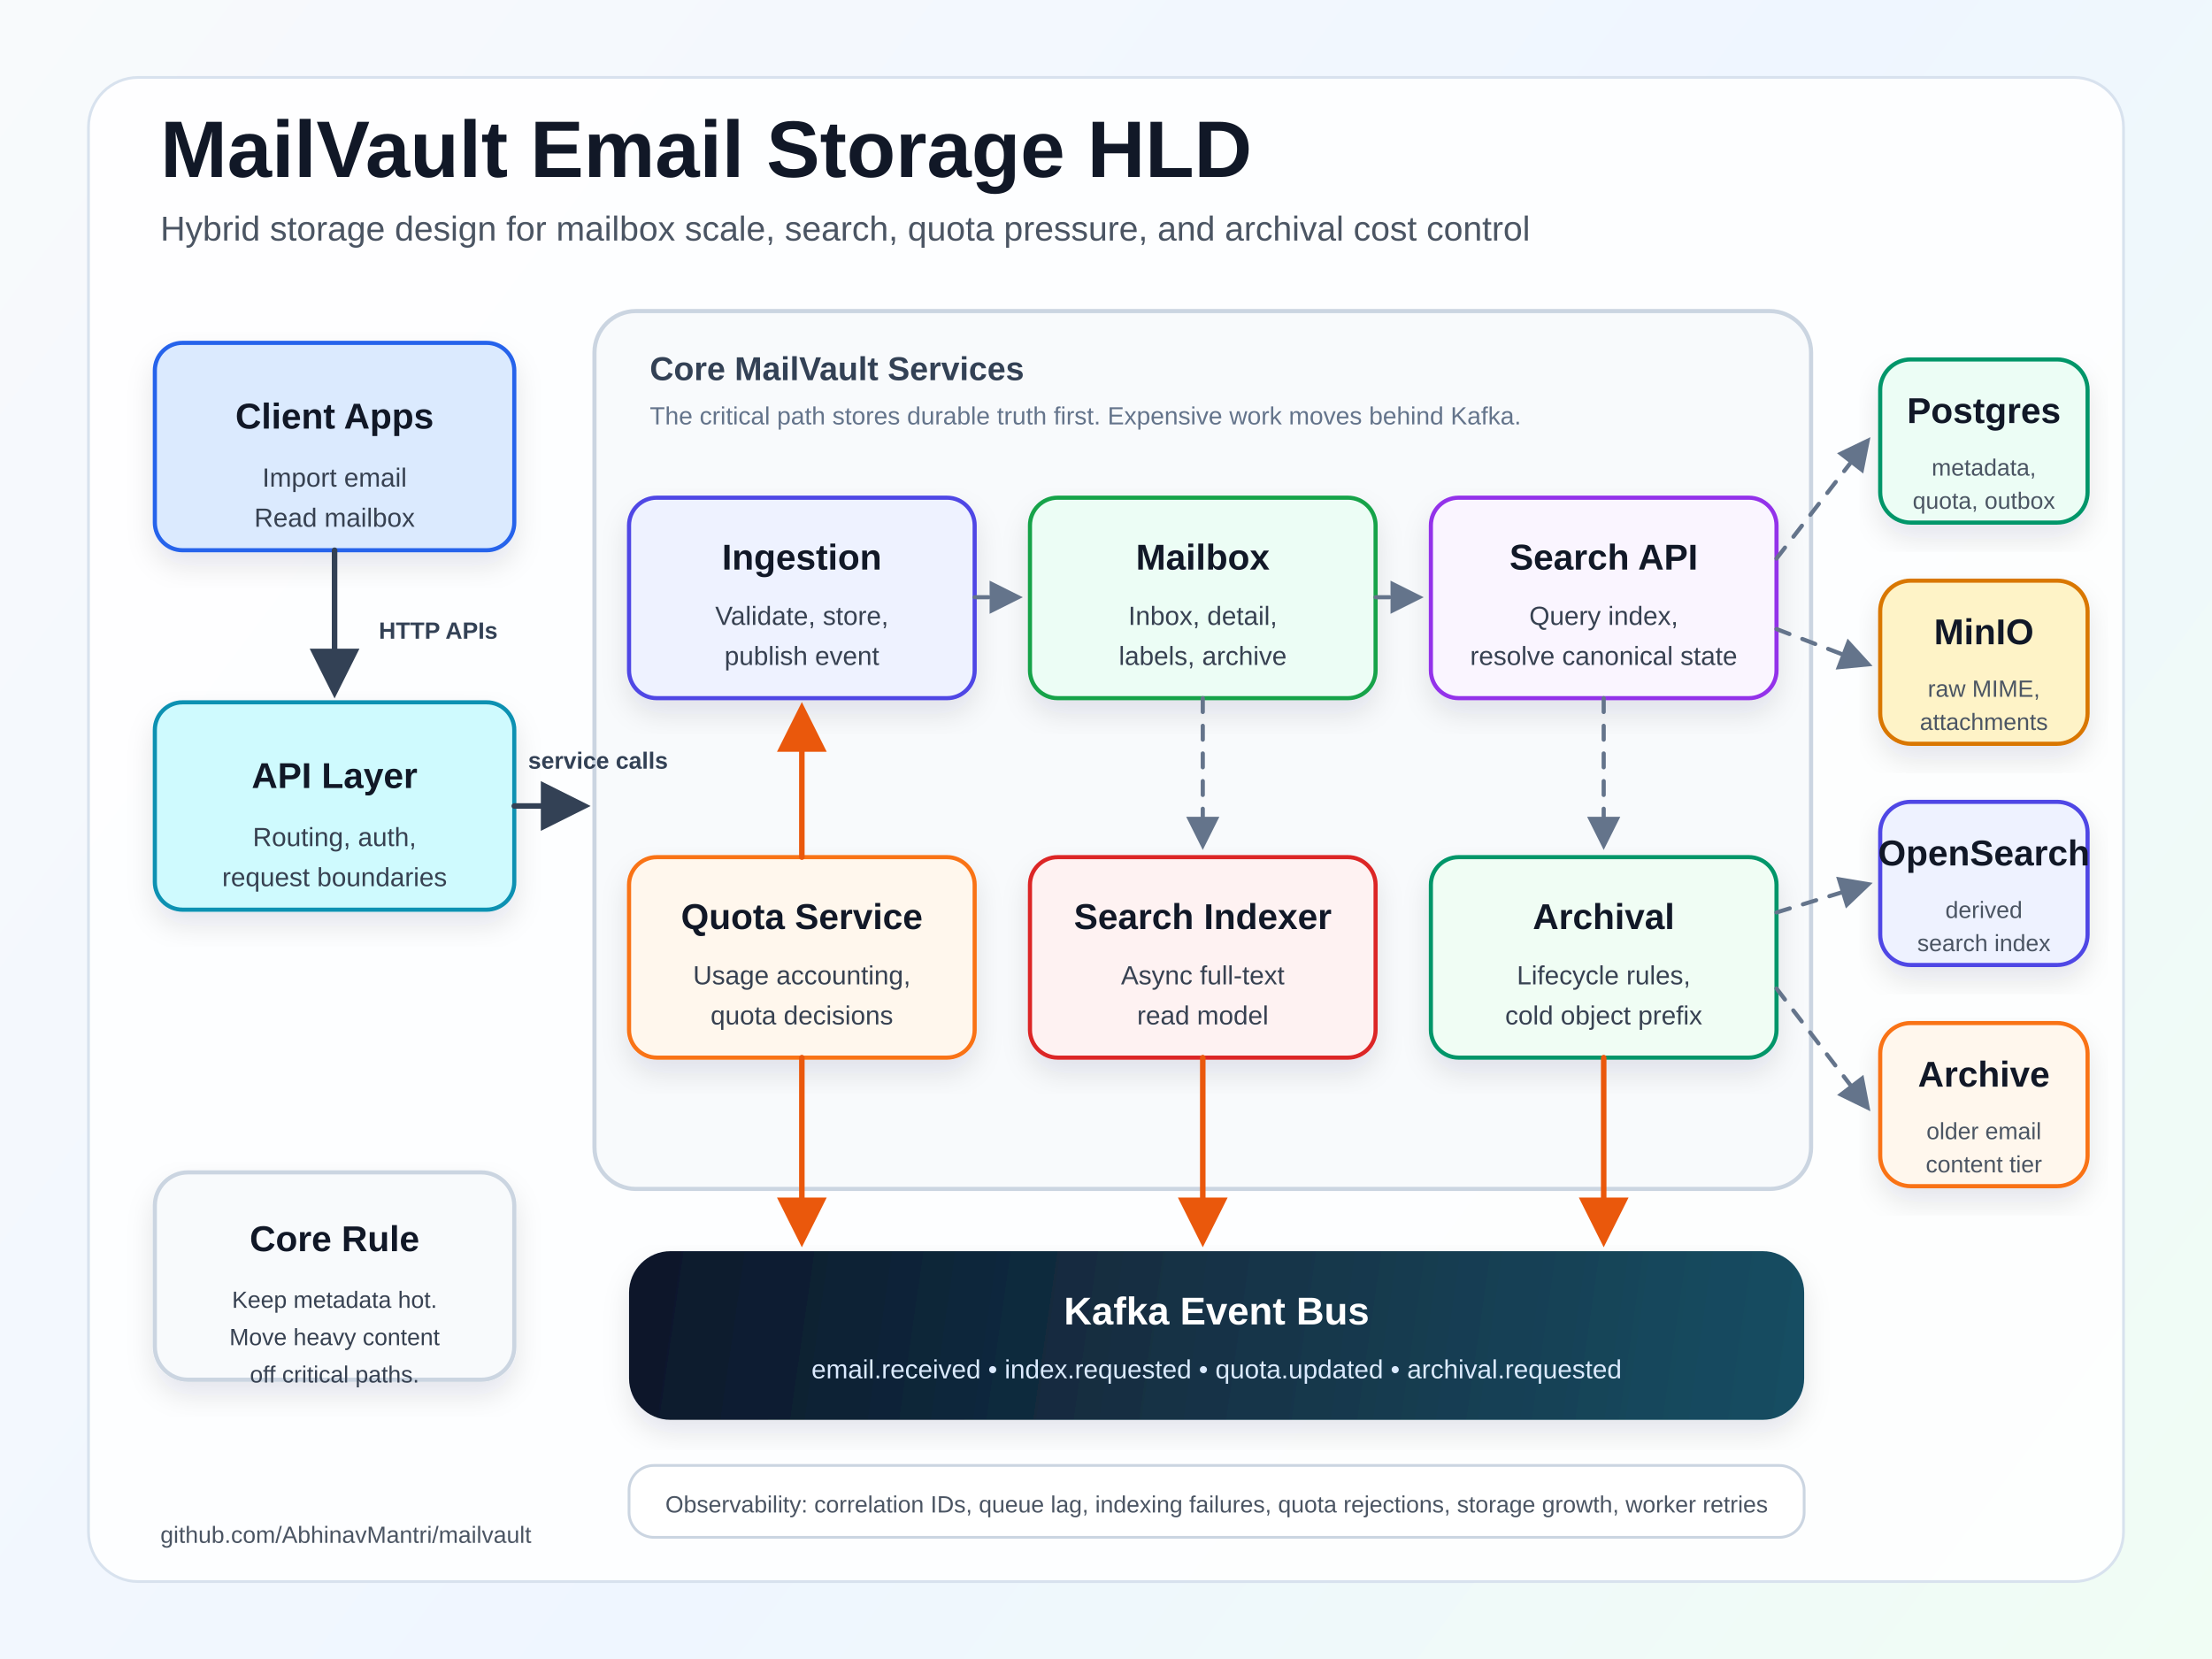
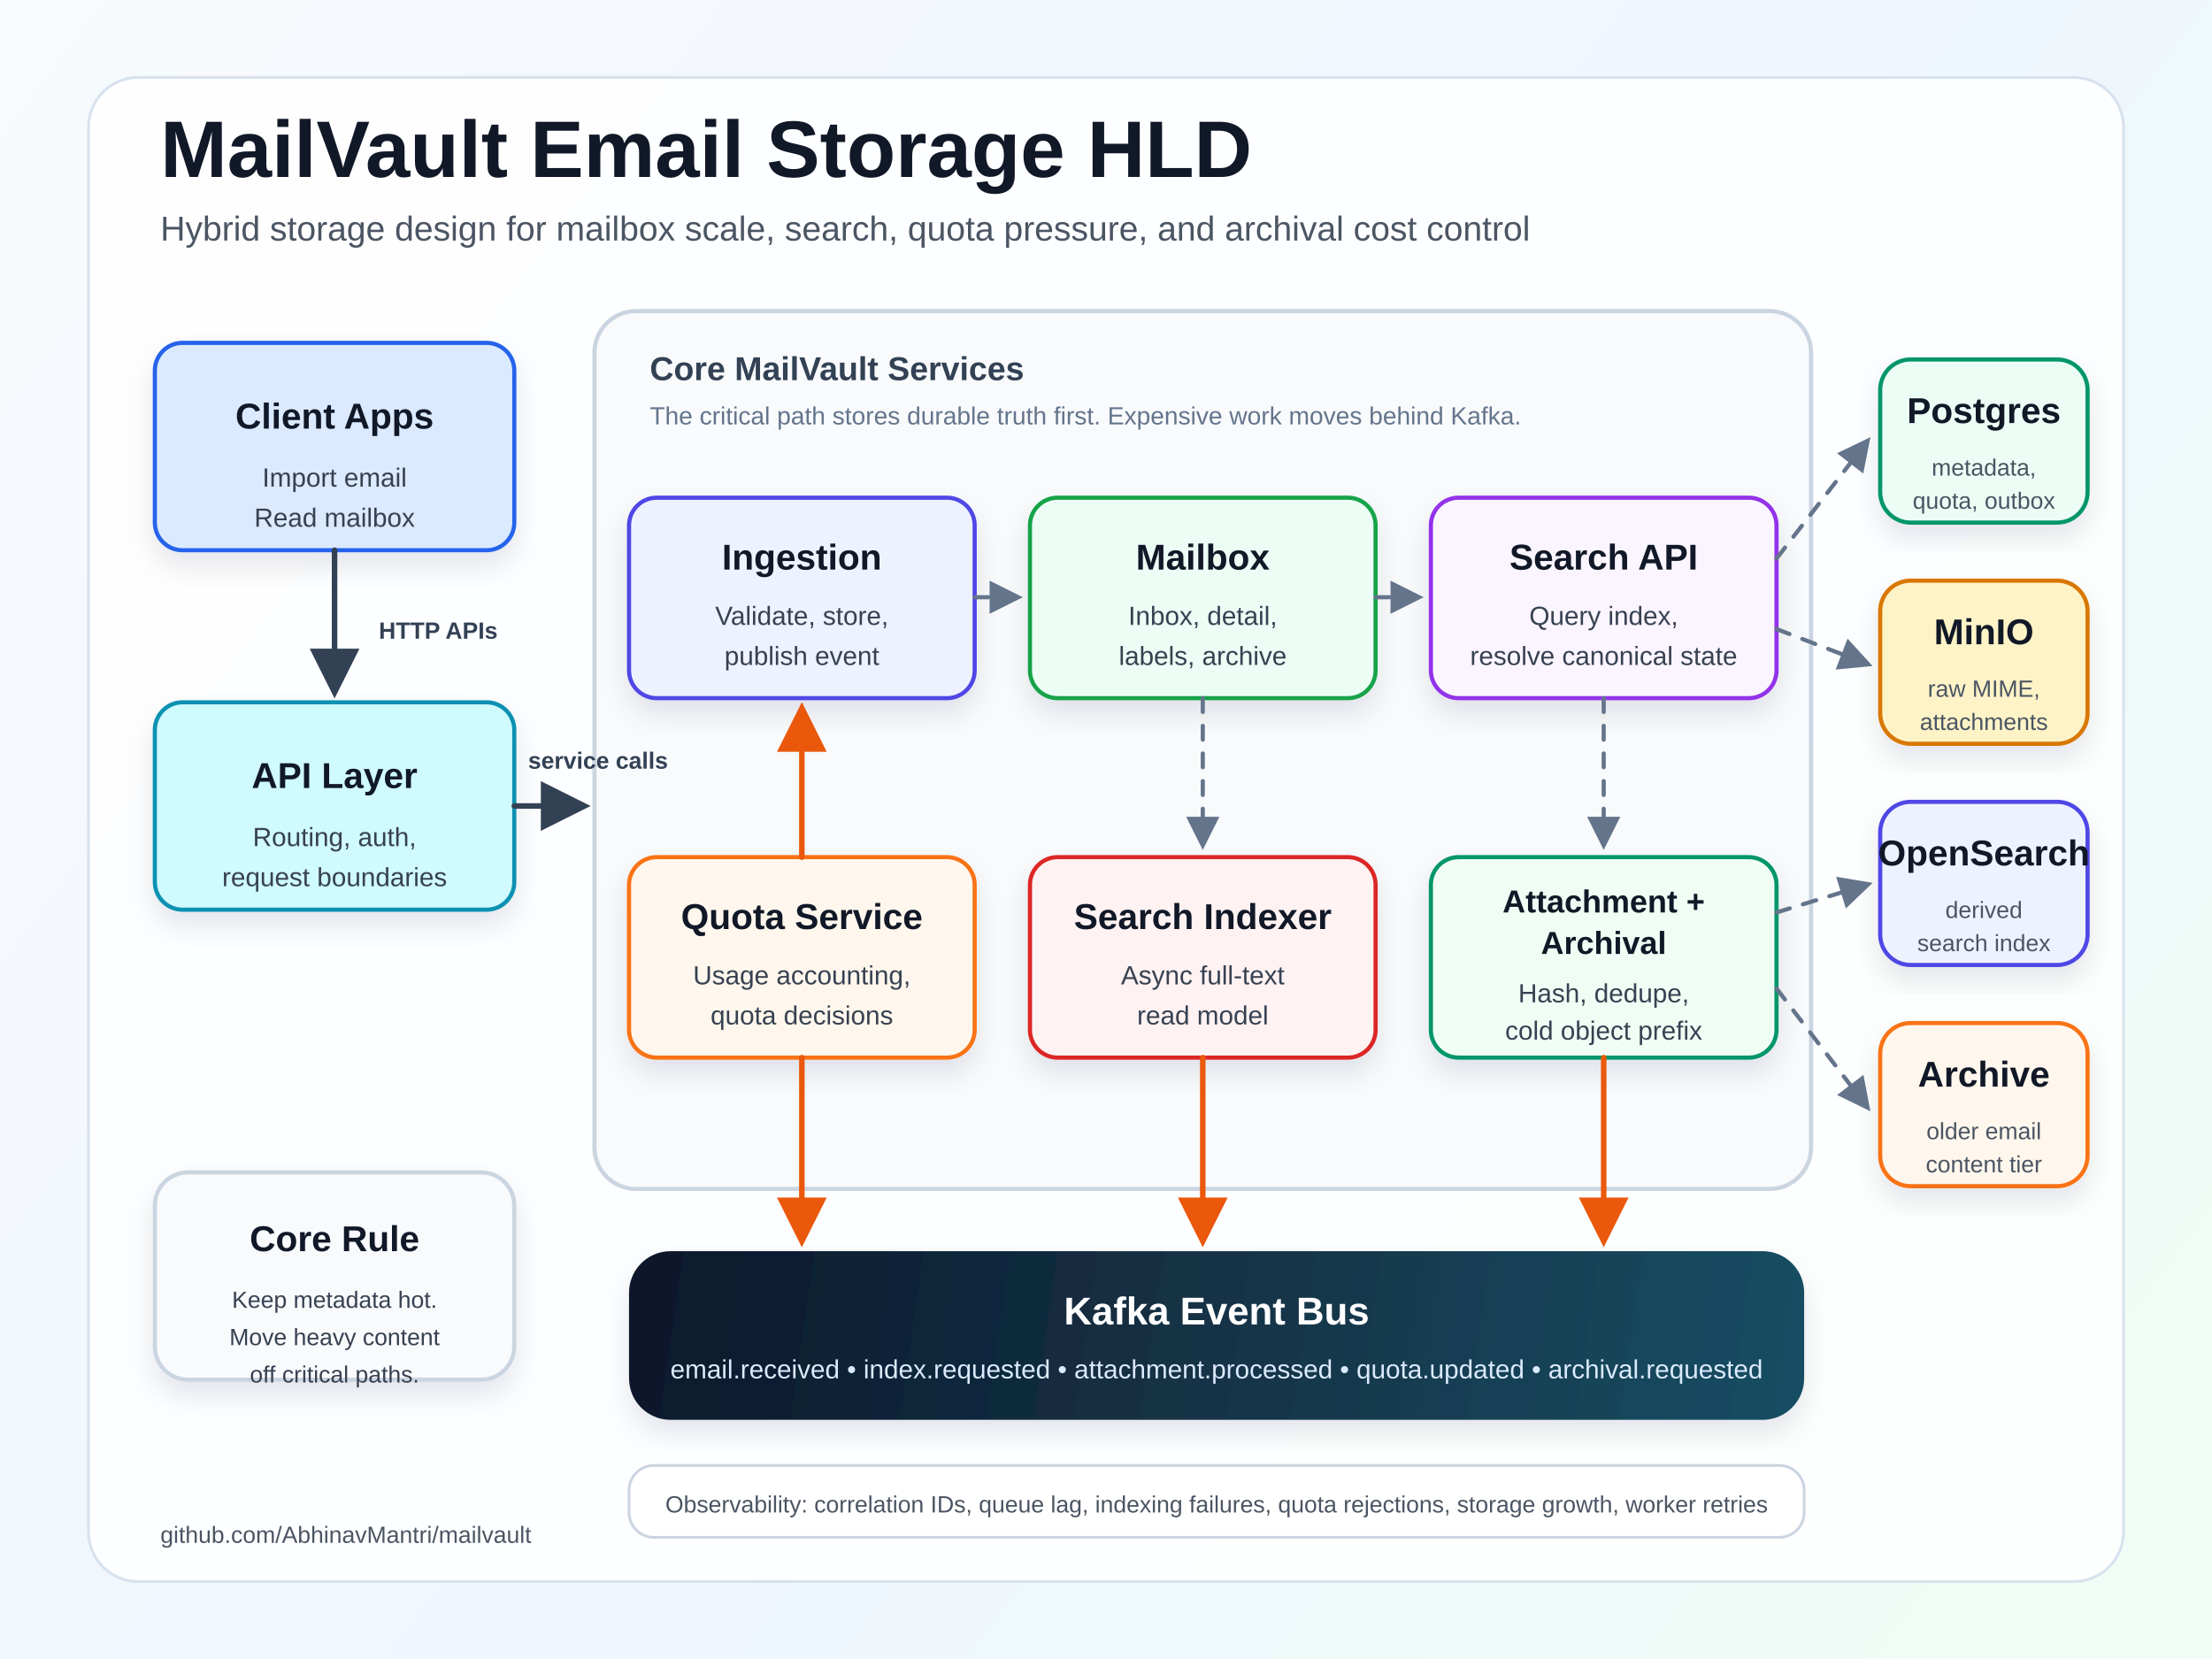
<svg xmlns="http://www.w3.org/2000/svg" width="1600" height="1200" viewBox="0 0 1600 1200" fill="none" role="img" aria-labelledby="title desc">
  <defs>
    <style>
      .title { font: 700 58px Arial, Helvetica, sans-serif; fill: #111827; }
      .subtitle { font: 400 25px Arial, Helvetica, sans-serif; fill: #4b5563; }
      .group-title { font: 700 24px Arial, Helvetica, sans-serif; fill: #334155; }
      .group-note { font: 400 18px Arial, Helvetica, sans-serif; fill: #64748b; }
      .box-title { font: 700 26px Arial, Helvetica, sans-serif; fill: #111827; }
+       .box-title-small { font: 700 23px Arial, Helvetica, sans-serif; fill: #111827; }
      .box-body { font: 400 19px Arial, Helvetica, sans-serif; fill: #374151; }
      .callout-body { font: 400 17px Arial, Helvetica, sans-serif; fill: #374151; }
      .small { font: 400 17px Arial, Helvetica, sans-serif; fill: #4b5563; }
      .label { font: 700 17px Arial, Helvetica, sans-serif; fill: #334155; }
      .white-title { font: 700 28px Arial, Helvetica, sans-serif; fill: #ffffff; }
      .white-small { font: 400 19px Arial, Helvetica, sans-serif; fill: #dbeafe; }
      .arrow { stroke: #334155; stroke-width: 4; stroke-linecap: round; stroke-linejoin: round; }
      .soft-arrow { stroke: #64748b; stroke-width: 3; stroke-linecap: round; stroke-linejoin: round; stroke-dasharray: 10 10; }
      .event-arrow { stroke: #ea580c; stroke-width: 4; stroke-linecap: round; stroke-linejoin: round; }
      .box { stroke-width: 3; rx: 20; }
    </style>
    <marker id="arrow" viewBox="0 0 10 10" refX="8" refY="5" markerWidth="9" markerHeight="9" orient="auto">
      <path d="M0 0 L10 5 L0 10 z" fill="#334155" />
    </marker>
    <marker id="softArrow" viewBox="0 0 10 10" refX="8" refY="5" markerWidth="8" markerHeight="8" orient="auto">
      <path d="M0 0 L10 5 L0 10 z" fill="#64748b" />
    </marker>
    <marker id="eventArrow" viewBox="0 0 10 10" refX="8" refY="5" markerWidth="9" markerHeight="9" orient="auto">
      <path d="M0 0 L10 5 L0 10 z" fill="#ea580c" />
    </marker>
    <linearGradient id="pageBg" x1="0" y1="0" x2="1600" y2="1200" gradientUnits="userSpaceOnUse">
      <stop stop-color="#f8fafc" />
      <stop offset="0.54" stop-color="#eff6ff" />
      <stop offset="1" stop-color="#f0fdf4" />
    </linearGradient>
    <linearGradient id="kafkaBg" x1="455" y1="905" x2="1305" y2="1028" gradientUnits="userSpaceOnUse">
      <stop stop-color="#0f172a" />
      <stop offset="1" stop-color="#164e63" />
    </linearGradient>
    <filter id="shadow" x="-10%" y="-12%" width="120%" height="130%">
      <feDropShadow dx="0" dy="10" stdDeviation="10" flood-color="#0f172a" flood-opacity="0.10" />
    </filter>
  </defs>
  <rect width="1600" height="1200" fill="url(#pageBg)" />
  <rect x="64" y="56" width="1472" height="1088" rx="36" fill="#ffffff" fill-opacity="0.86" stroke="#d8e2ee" stroke-width="2" />
  <text x="116" y="128" class="title">MailVault Email Storage HLD</text>
  <text x="116" y="174" class="subtitle">Hybrid storage design for mailbox scale, search, quota pressure, and archival cost control</text>
  <rect x="112" y="248" width="260" height="150" class="box" fill="#dbeafe" stroke="#2563eb" filter="url(#shadow)" />
  <text x="242" y="310" text-anchor="middle" class="box-title">Client Apps</text>
  <text x="242" y="352" text-anchor="middle" class="box-body">Import email</text>
  <text x="242" y="381" text-anchor="middle" class="box-body">Read mailbox</text>
  <path class="arrow" d="M242 398 L242 498" marker-end="url(#arrow)" />
  <text x="274" y="462" class="label">HTTP APIs</text>
  <rect x="112" y="508" width="260" height="150" class="box" fill="#cffafe" stroke="#0891b2" filter="url(#shadow)" />
  <text x="242" y="570" text-anchor="middle" class="box-title">API Layer</text>
  <text x="242" y="612" text-anchor="middle" class="box-body">Routing, auth,</text>
  <text x="242" y="641" text-anchor="middle" class="box-body">request boundaries</text>
  <rect x="430" y="225" width="880" height="635" rx="30" fill="#f8fafc" stroke="#cbd5e1" stroke-width="3" />
  <text x="470" y="275" class="group-title">Core MailVault Services</text>
  <text x="470" y="307" class="group-note">The critical path stores durable truth first. Expensive work moves behind Kafka.</text>
  <path class="arrow" d="M372 583 L420 583" marker-end="url(#arrow)" />
  <text x="382" y="556" class="label">service calls</text>
  <rect x="455" y="360" width="250" height="145" class="box" fill="#eef2ff" stroke="#4f46e5" filter="url(#shadow)" />
  <text x="580" y="412" text-anchor="middle" class="box-title">Ingestion</text>
  <text x="580" y="452" text-anchor="middle" class="box-body">Validate, store,</text>
  <text x="580" y="481" text-anchor="middle" class="box-body">publish event</text>
  <rect x="745" y="360" width="250" height="145" class="box" fill="#ecfdf5" stroke="#16a34a" filter="url(#shadow)" />
  <text x="870" y="412" text-anchor="middle" class="box-title">Mailbox</text>
  <text x="870" y="452" text-anchor="middle" class="box-body">Inbox, detail,</text>
  <text x="870" y="481" text-anchor="middle" class="box-body">labels, archive</text>
  <rect x="1035" y="360" width="250" height="145" class="box" fill="#faf5ff" stroke="#9333ea" filter="url(#shadow)" />
  <text x="1160" y="412" text-anchor="middle" class="box-title">Search API</text>
  <text x="1160" y="452" text-anchor="middle" class="box-body">Query index,</text>
  <text x="1160" y="481" text-anchor="middle" class="box-body">resolve canonical state</text>
  <rect x="455" y="620" width="250" height="145" class="box" fill="#fff7ed" stroke="#f97316" filter="url(#shadow)" />
  <text x="580" y="672" text-anchor="middle" class="box-title">Quota Service</text>
  <text x="580" y="712" text-anchor="middle" class="box-body">Usage accounting,</text>
  <text x="580" y="741" text-anchor="middle" class="box-body">quota decisions</text>
  <rect x="745" y="620" width="250" height="145" class="box" fill="#fef2f2" stroke="#dc2626" filter="url(#shadow)" />
  <text x="870" y="672" text-anchor="middle" class="box-title">Search Indexer</text>
  <text x="870" y="712" text-anchor="middle" class="box-body">Async full-text</text>
  <text x="870" y="741" text-anchor="middle" class="box-body">read model</text>
  <rect x="1035" y="620" width="250" height="145" class="box" fill="#f0fdf4" stroke="#059669" filter="url(#shadow)" />
-   <text x="1160" y="672" text-anchor="middle" class="box-title">Archival</text>
-   <text x="1160" y="712" text-anchor="middle" class="box-body">Lifecycle rules,</text>
-   <text x="1160" y="741" text-anchor="middle" class="box-body">cold object prefix</text>
+   <text x="1160" y="660" text-anchor="middle" class="box-title-small">Attachment +</text>
+   <text x="1160" y="690" text-anchor="middle" class="box-title-small">Archival</text>
+   <text x="1160" y="725" text-anchor="middle" class="box-body">Hash, dedupe,</text>
+   <text x="1160" y="752" text-anchor="middle" class="box-body">cold object prefix</text>
  <rect x="1360" y="260" width="150" height="118" rx="22" fill="#ecfdf5" stroke="#059669" stroke-width="3" filter="url(#shadow)" />
  <text x="1435" y="306" text-anchor="middle" class="box-title">Postgres</text>
  <text x="1435" y="344" text-anchor="middle" class="small">metadata,</text>
  <text x="1435" y="368" text-anchor="middle" class="small">quota, outbox</text>
  <rect x="1360" y="420" width="150" height="118" rx="22" fill="#fef3c7" stroke="#d97706" stroke-width="3" filter="url(#shadow)" />
  <text x="1435" y="466" text-anchor="middle" class="box-title">MinIO</text>
  <text x="1435" y="504" text-anchor="middle" class="small">raw MIME,</text>
  <text x="1435" y="528" text-anchor="middle" class="small">attachments</text>
  <rect x="1360" y="580" width="150" height="118" rx="22" fill="#eef2ff" stroke="#4f46e5" stroke-width="3" filter="url(#shadow)" />
  <text x="1435" y="626" text-anchor="middle" class="box-title">OpenSearch</text>
  <text x="1435" y="664" text-anchor="middle" class="small">derived</text>
  <text x="1435" y="688" text-anchor="middle" class="small">search index</text>
  <rect x="1360" y="740" width="150" height="118" rx="22" fill="#fff7ed" stroke="#f97316" stroke-width="3" filter="url(#shadow)" />
  <text x="1435" y="786" text-anchor="middle" class="box-title">Archive</text>
  <text x="1435" y="824" text-anchor="middle" class="small">older email</text>
  <text x="1435" y="848" text-anchor="middle" class="small">content tier</text>
  <path class="soft-arrow" d="M705 432 L735 432" marker-end="url(#softArrow)" />
  <path class="soft-arrow" d="M995 432 L1025 432" marker-end="url(#softArrow)" />
  <path class="soft-arrow" d="M870 505 L870 610" marker-end="url(#softArrow)" />
  <path class="soft-arrow" d="M1160 505 L1160 610" marker-end="url(#softArrow)" />
  <path class="soft-arrow" d="M1285 404 L1350 320" marker-end="url(#softArrow)" />
  <path class="soft-arrow" d="M1285 455 L1350 480" marker-end="url(#softArrow)" />
  <path class="soft-arrow" d="M1285 660 L1350 640" marker-end="url(#softArrow)" />
  <path class="soft-arrow" d="M1285 715 L1350 800" marker-end="url(#softArrow)" />
  <rect x="455" y="905" width="850" height="122" rx="30" fill="url(#kafkaBg)" filter="url(#shadow)" />
  <text x="880" y="958" text-anchor="middle" class="white-title">Kafka Event Bus</text>
-   <text x="880" y="997" text-anchor="middle" class="white-small">email.received • index.requested • quota.updated • archival.requested</text>
+   <text x="880" y="997" text-anchor="middle" class="white-small">email.received • index.requested • attachment.processed • quota.updated • archival.requested</text>
  <path class="event-arrow" d="M580 765 L580 895" marker-end="url(#eventArrow)" />
  <path class="event-arrow" d="M870 765 L870 895" marker-end="url(#eventArrow)" />
  <path class="event-arrow" d="M1160 765 L1160 895" marker-end="url(#eventArrow)" />
  <path class="event-arrow" d="M580 620 C580 575 580 550 580 515" marker-end="url(#eventArrow)" />
  <rect x="112" y="848" width="260" height="150" rx="24" fill="#f8fafc" stroke="#cbd5e1" stroke-width="3" filter="url(#shadow)" />
  <text x="242" y="905" text-anchor="middle" class="box-title">Core Rule</text>
  <text x="242" y="946" text-anchor="middle" class="callout-body">Keep metadata hot.</text>
  <text x="242" y="973" text-anchor="middle" class="callout-body">Move heavy content</text>
  <text x="242" y="1000" text-anchor="middle" class="callout-body">off critical paths.</text>
  <rect x="455" y="1060" width="850" height="52" rx="18" fill="#ffffff" stroke="#cbd5e1" stroke-width="2" />
  <text x="880" y="1094" text-anchor="middle" class="small">Observability: correlation IDs, queue lag, indexing failures, quota rejections, storage growth, worker retries</text>
  <text x="116" y="1116" class="small">github.com/AbhinavMantri/mailvault</text>
</svg>
